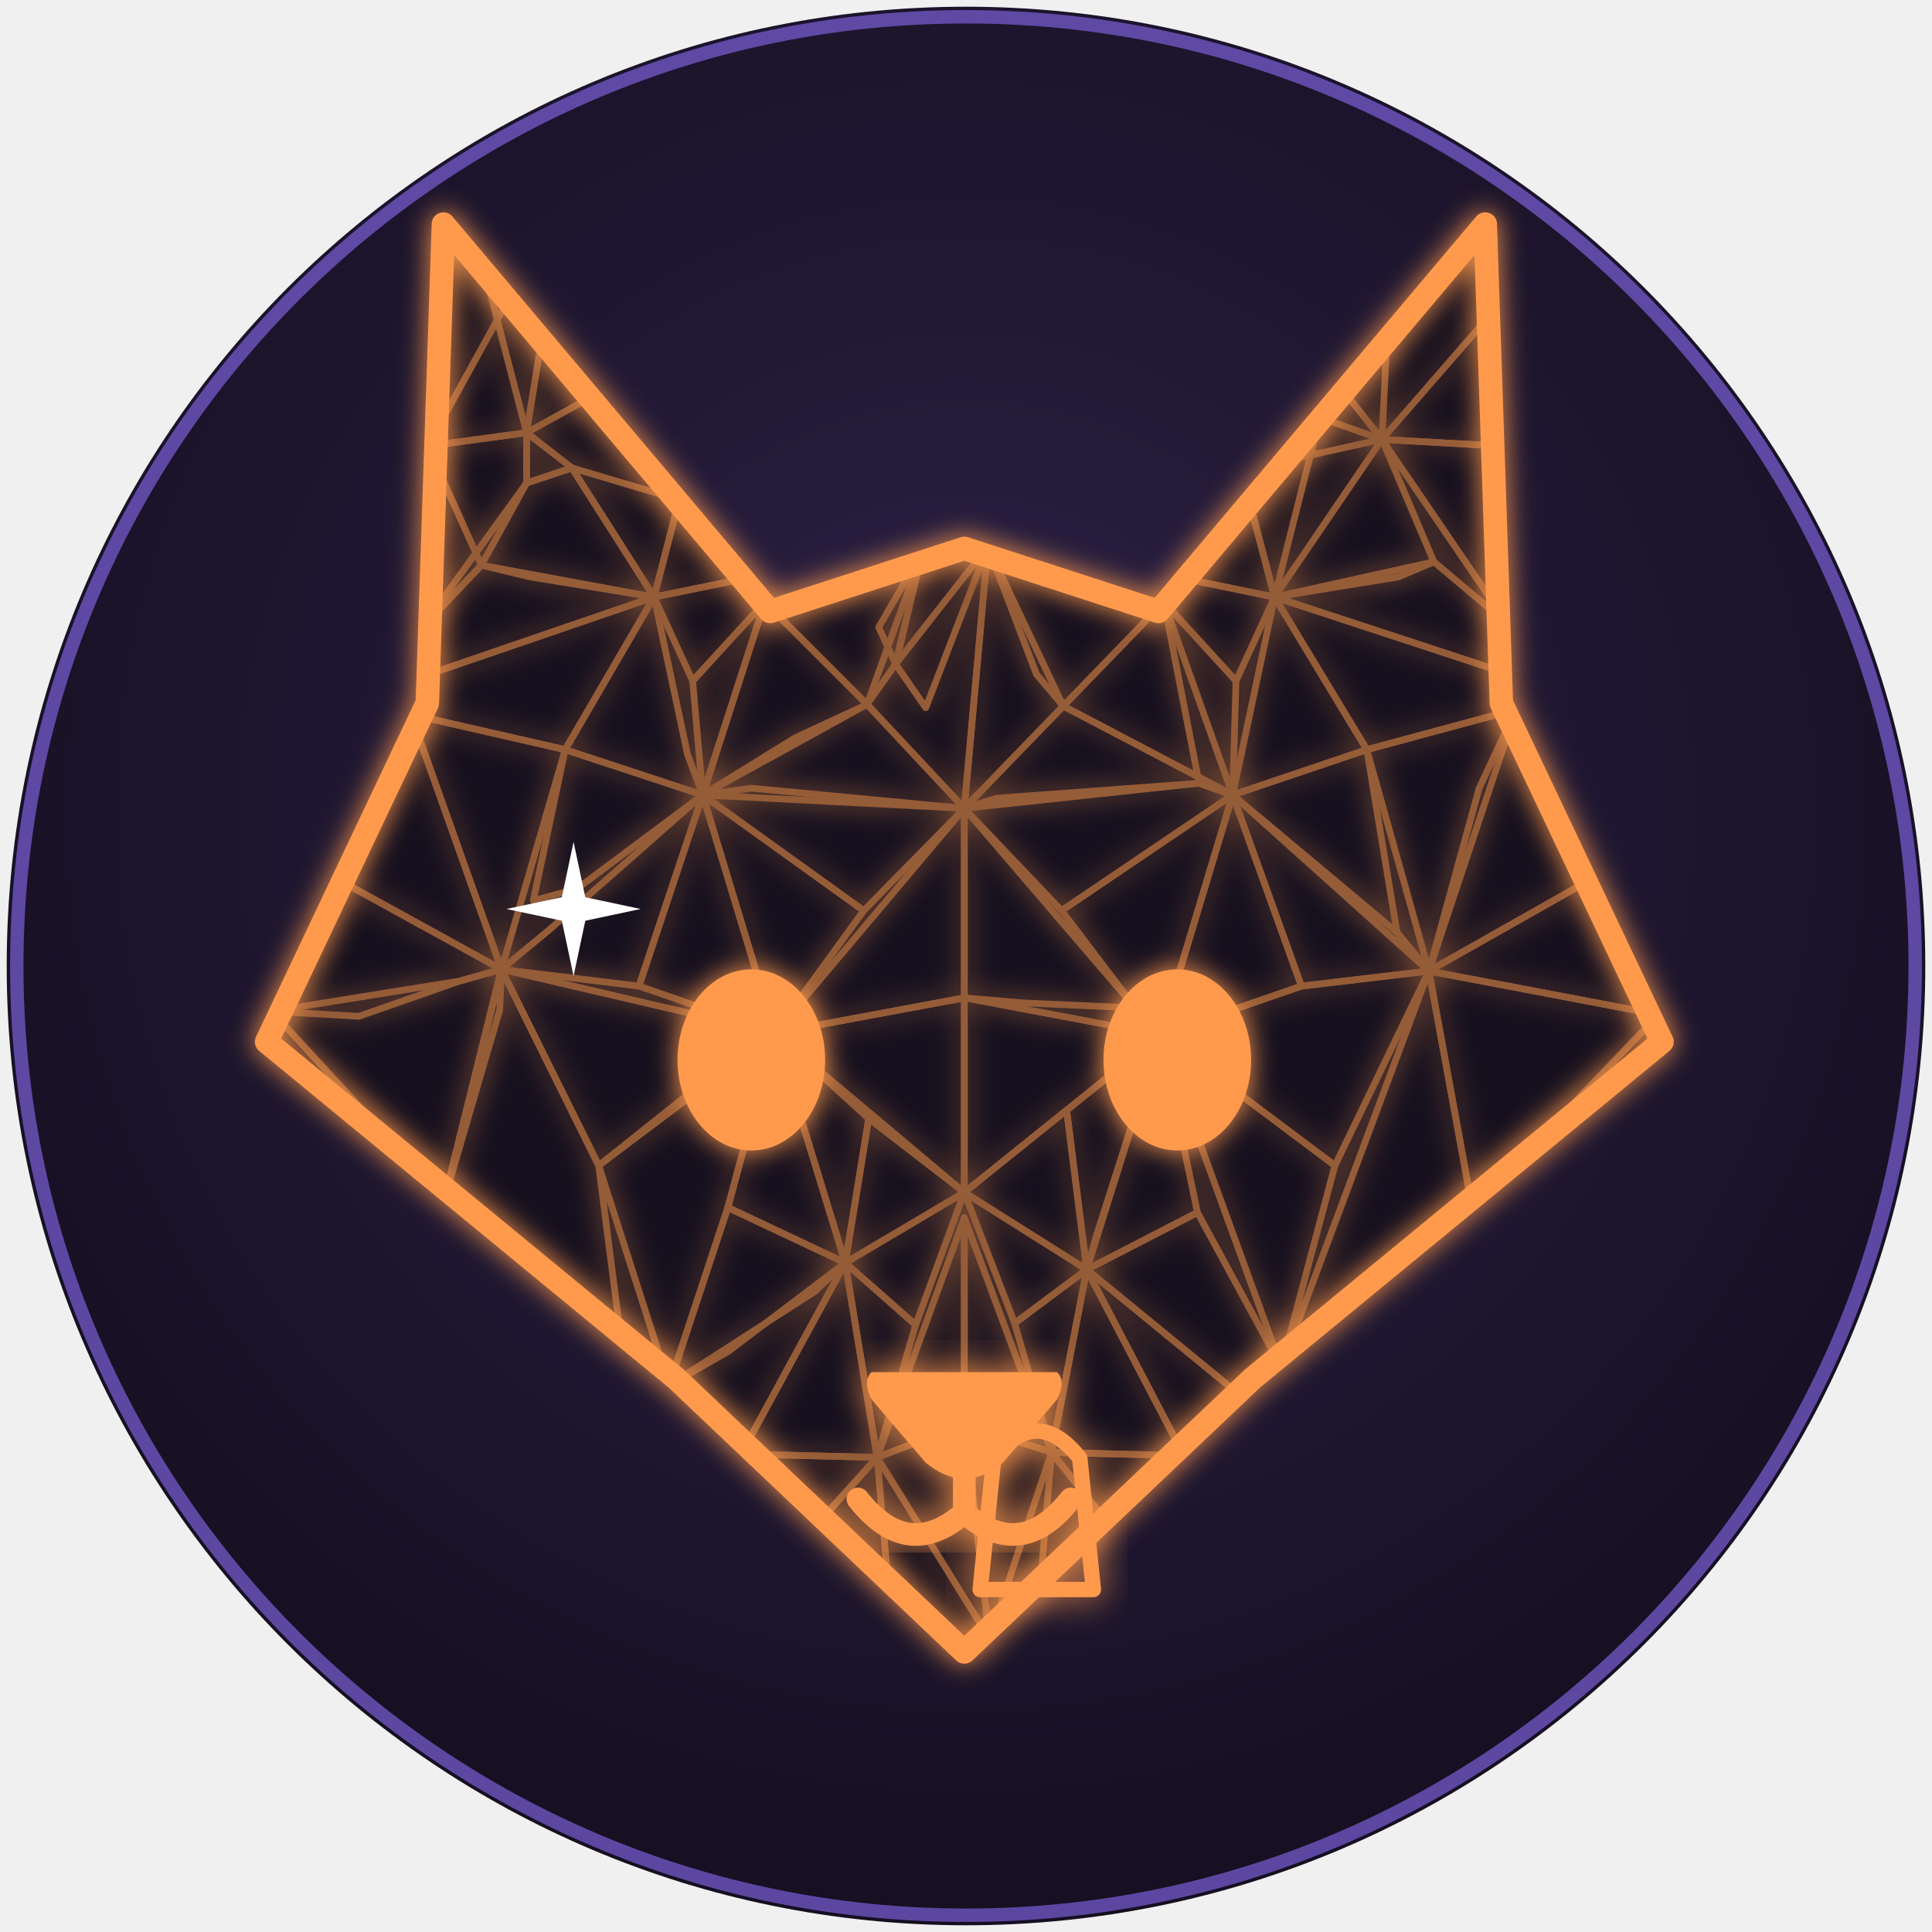
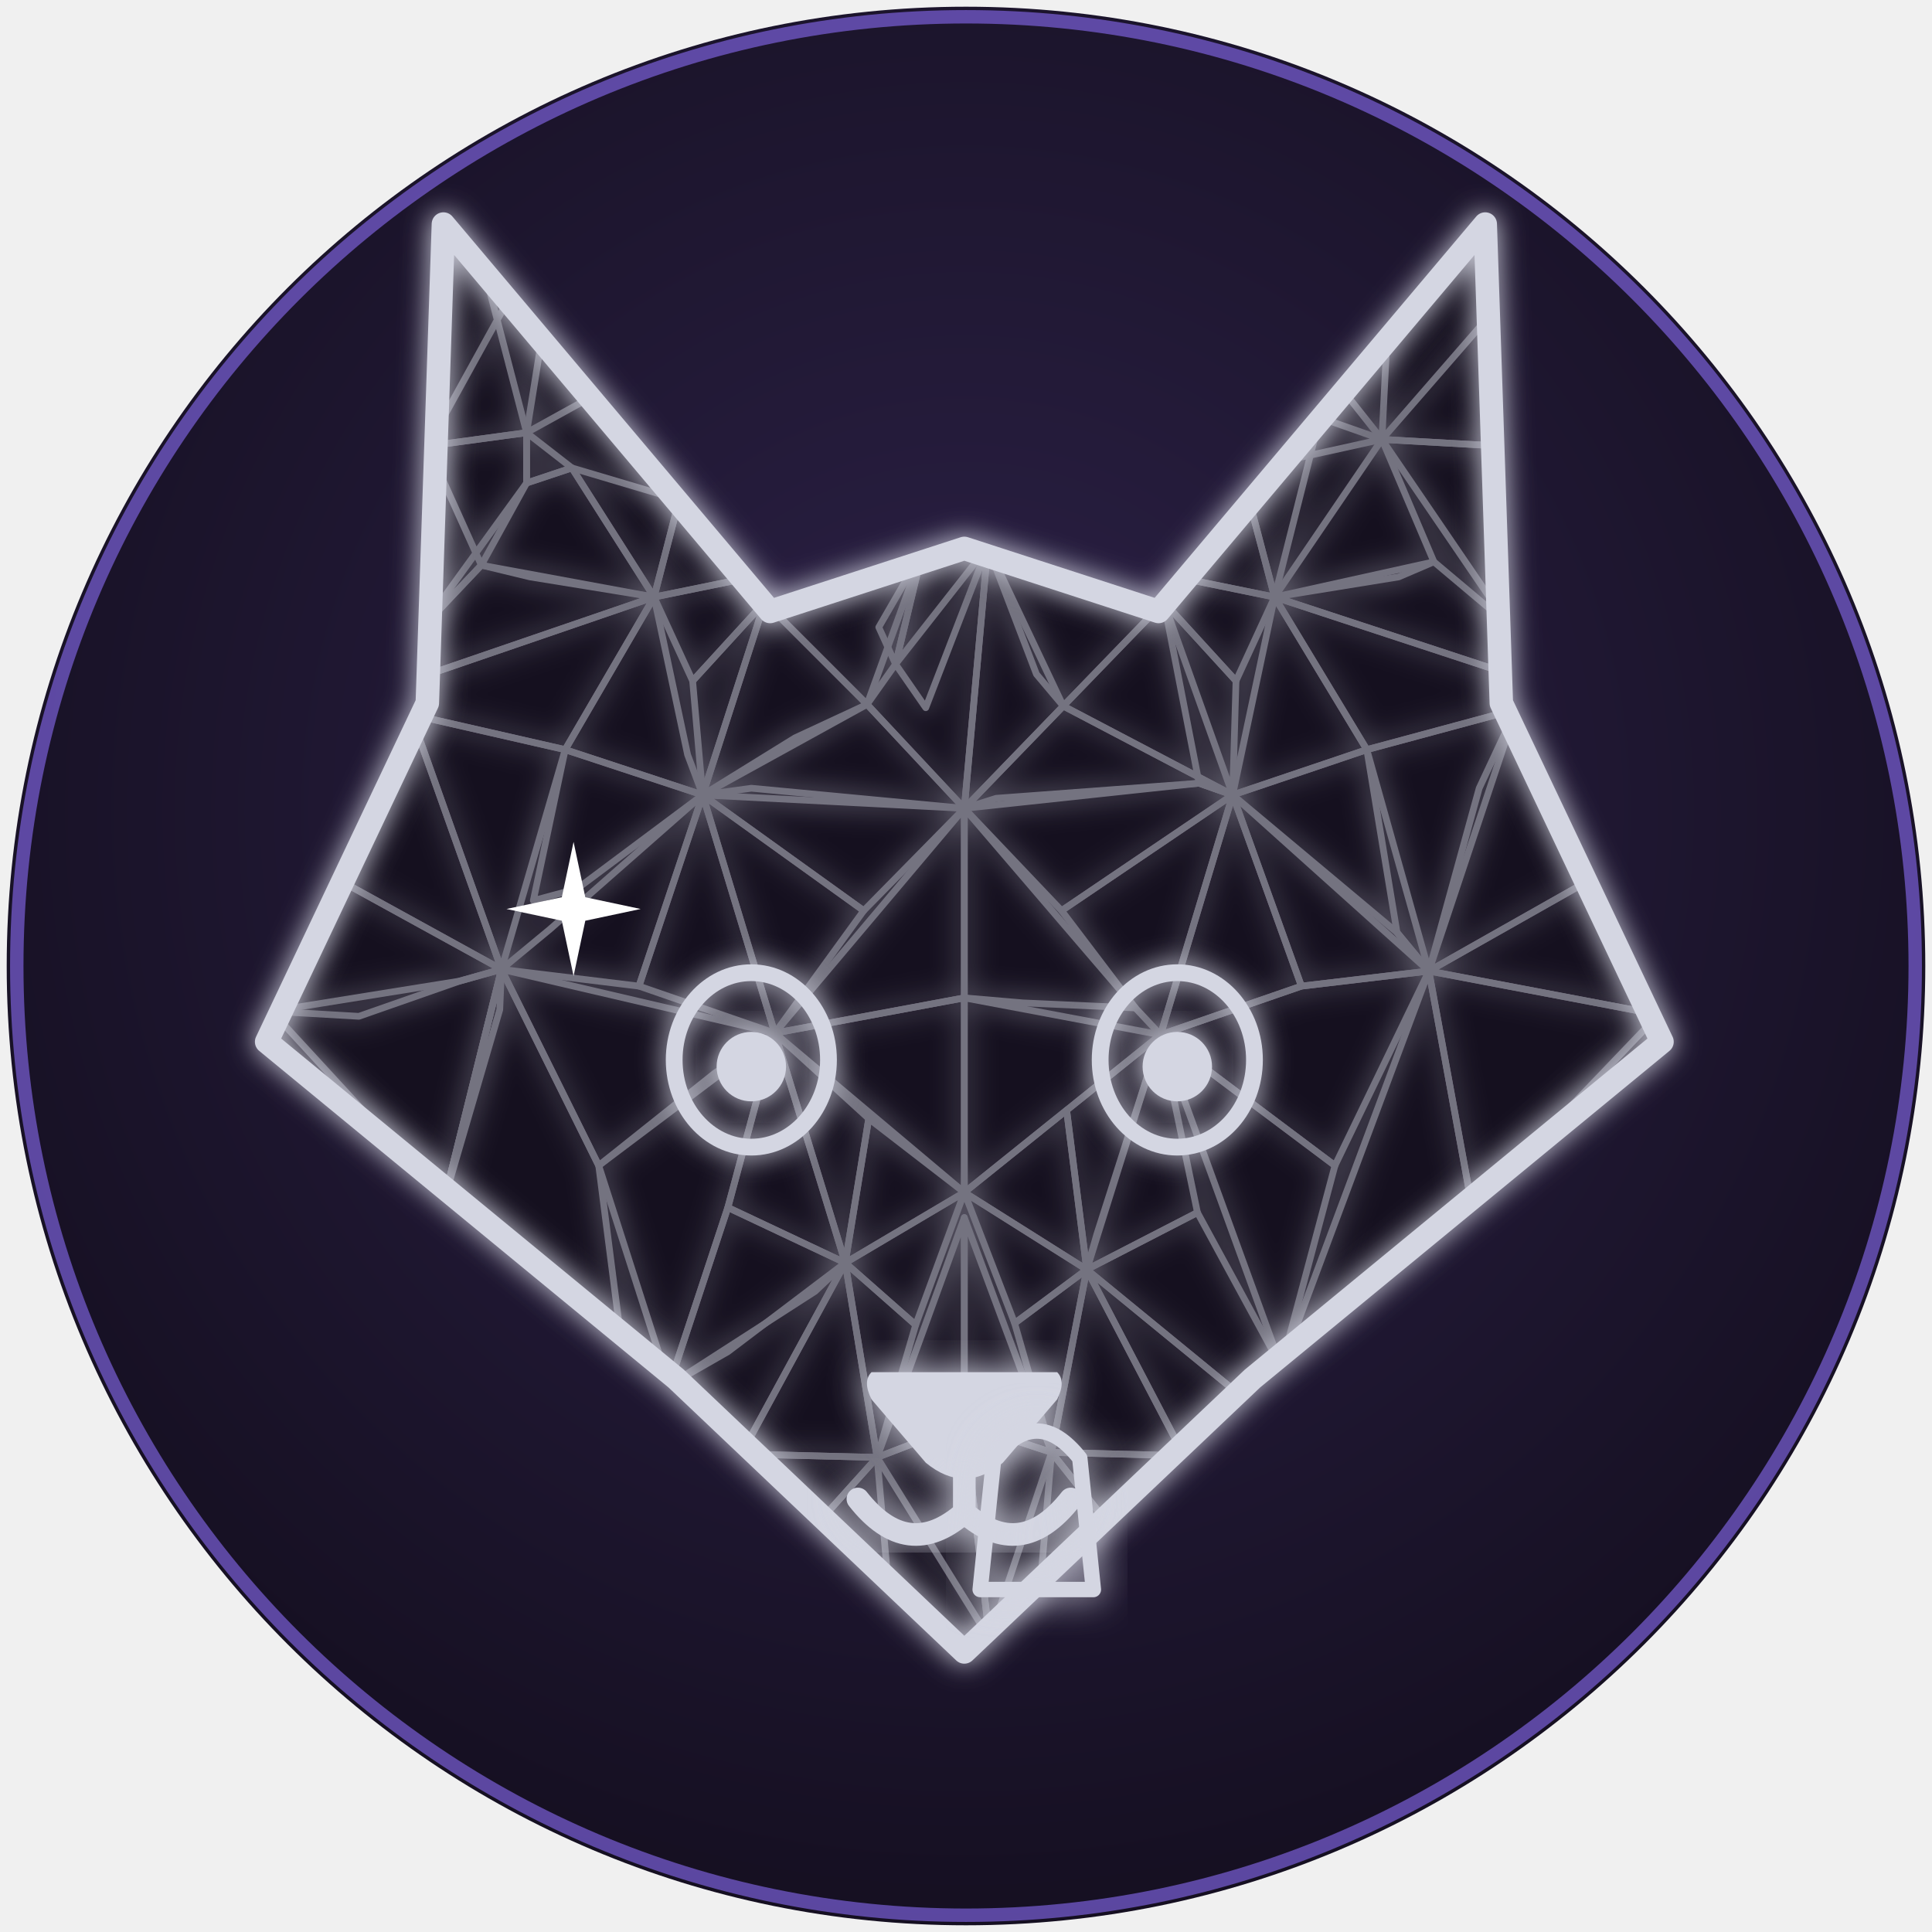
<svg xmlns="http://www.w3.org/2000/svg" viewBox="-38 -28 576 576" role="img" aria-label="Chico">
  <defs>
    <clipPath id="c-neon-chico">
      <circle cx="250" cy="260" r="286" />
    </clipPath>
    <clipPath id="head">
      <polygon points="94.2,38.8 191.6,154.3 249.5,135.5 307.4,154.3 404.8,38.8 409.6,181.6 457.5,282.6 335.4,383 249.5,464.5 163.6,383 41.5,282.6 89.4,181.6" />
    </clipPath>
    <radialGradient id="bg" cx="50%" cy="42%" r="65%">
      <stop offset="0" stop-color="#2c2147" />
      <stop offset="1" stop-color="#120d1c" />
    </radialGradient>
    <filter id="glow" x="-30%" y="-30%" width="160%" height="160%">
      <feGaussianBlur stdDeviation="4" result="b" />
      <feMerge>
        <feMergeNode in="b" />
        <feMergeNode in="SourceGraphic" />
      </feMerge>
    </filter>
  </defs>
  <g clip-path="url(#c-neon-chico)">
    <circle cx="250" cy="260" r="286" fill="url(#bg)" />
    <polygon points="94.2,38.8 191.6,154.3 249.5,135.5 307.4,154.3 404.8,38.8 409.6,181.6 457.5,282.6 335.4,383 249.5,464.5 163.6,383 41.5,282.6 89.4,181.6" fill="#15101f" />
-     <g clip-path="url(#head)" fill="none" stroke="#ff9a4d" stroke-width="2" stroke-linejoin="round" opacity="0.55" filter="url(#glow)">
+     <g clip-path="url(#head)" fill="none" stroke="#d4d6e2" stroke-width="2" stroke-linejoin="round" opacity="0.5" filter="url(#glow)">
      <polygon points="111.5,261 193,280 140.5,319.5" />
      <polygon points="308,280.5 350,266 388,261.5 360,319.5" />
      <polygon points="140.5,319.5 175,292 193,280 179,332 161.5,385" />
      <polygon points="308,280.5 360,319.5 344,379.5" />
      <polygon points="94.5,329.5 111.5,261 140.5,319.5 147.5,374 100.5,334.5" />
      <polygon points="43,273.5 69,275 99,264.5 111.5,261 94.5,329.5" />
      <polygon points="388,261.5 456.5,274.5 401,332.5" />
      <polygon points="344,379.5 388,261.5 401,332.5" />
      <polygon points="193,280 249.5,269.5 249.5,327.5" />
      <polygon points="249.5,269.5 308,280.5 280,303 249.5,327.5" />
      <polygon points="193,280 249.5,213 249.5,269.5" />
      <polygon points="249.5,213 300.5,272.5 267,271 249.5,269.5" />
      <polygon points="171.5,209 219.5,243.5 193,280" />
      <polygon points="329.5,209 369.5,195.5 378.5,250 388,261.5" />
      <polygon points="369.5,195.5 414,183.5 388,261.5" />
      <polygon points="84.5,185 130.5,195.5 111.5,261" />
      <polygon points="171.5,209 249.5,213 219.5,243.5" />
      <polygon points="249.5,213 319.5,205.5 329.5,209 278.5,243.5" />
      <polygon points="278.5,243.5 329.5,209 308,280.5 300.5,272.5" />
      <polygon points="152.5,266 171.5,209 193,280" />
      <polygon points="329.5,209 378.5,250 388,261.5 350,266" />
      <polygon points="308,280.5 329.5,209 350,266" />
      <polygon points="121,240.5 130.5,195.5 171.5,209 134,237" />
      <polygon points="61.5,233.5 84.5,185 111.5,261" />
      <polygon points="388,261.5 403,207 414,183.5 437.5,233.5" />
      <polygon points="388,261.5 437.5,233.5 456.5,274.5" />
      <polygon points="43,273.5 61.5,233.5 111.5,261 99,264.5" />
      <polygon points="126,249 171.5,209 152.5,266 111.5,261" />
      <polygon points="342,150 374,103 389.5,139.5" />
      <polygon points="161.5,385 179,332 214,348.5 179,375" />
      <polygon points="329.5,209 342,150 369.5,195.5" />
      <polygon points="87,174 157,150 130.5,195.5 84.5,185" />
      <polygon points="130.5,195.5 157,150 167,197 171.5,209" />
      <polygon points="119,116 132.5,111.5 157,150 105.5,140.5" />
      <polygon points="342,150 379,144 389.5,139.5 411.5,158 412,173" />
      <polygon points="87.5,159.5 105.5,140.5 120,144 157,150 87,174" />
      <polygon points="342,150 412,173 414,183.5 369.5,195.5" />
      <polygon points="286,350.5 319,333.5 344,379.5 333,389" />
      <polygon points="279,182.5 309,151.5 319.5,205.5 329.5,209" />
      <polygon points="171.5,209 220.5,182 249.5,213 186,207" />
      <polygon points="171.5,209 190,151.5 220.5,182 199,192" />
      <polygon points="193,280 214,348.5 179,332" />
      <polygon points="249.5,213 279,182.5 329.5,209 319.5,205.5 259,210" />
      <polygon points="256.5,135 271,173 279,182.5 249.5,213" />
      <polygon points="289,340 308,280.5 319,333.5 286,350.5" />
      <polygon points="223.5,406.5 249.5,396.5 257,460.5" />
      <polygon points="223.5,406.5 249.5,335 249.5,396.5" />
      <polygon points="249.5,335 275.5,405 249.5,396.5" />
      <polygon points="249.5,396.5 275.5,405 257,460.5" />
      <polygon points="183,405.5 214,348.5 223.5,406.5" />
      <polygon points="214,348.5 221,305.5 249.5,327.5" />
      <polygon points="275.5,405 286,350.5 315,406" />
      <polygon points="249.5,327.5 275,307 280,303 286,350.5" />
      <polygon points="161.5,385 205,357 214,348.5 183,405.5 176,398.5" />
      <polygon points="193,280 221,305.5 214,348.5" />
      <polygon points="280,303 308,280.5 286,350.5" />
      <polygon points="286,350.5 333,389 323,398.5 315,406" />
      <polygon points="407.5,64.5 409.5,105 374,103" />
      <polygon points="374,103 409.5,105 410.5,133 411.5,158" />
      <polygon points="256.5,135 309,151.5 279,182.5" />
      <polygon points="229,170 256.5,135 249.5,213 220.5,182" />
      <polygon points="105.5,140.5 89.5,105 119,101 119,116 87.5,159.5" />
      <polygon points="214,348.5 235,367 223.5,406.5" />
      <polygon points="190,151.5 237,136.5 220.5,182" />
      <polygon points="214,348.5 249.5,327.5 235,367" />
      <polygon points="249.5,327.5 286,350.5 264.5,366.5" />
      <polygon points="264.5,366.5 286,350.5 275.5,405" />
      <polygon points="113.5,61.5 106.5,53 119,101 89.5,105" />
      <polygon points="157,150 184,144.5 190,151.5 168.5,175" />
      <polygon points="168.5,175 190,151.5 171.5,209" />
      <polygon points="309,151.5 315,144.5 342,150 330.5,175" />
      <polygon points="309,151.5 330.5,175 329.5,209" />
      <polygon points="229,170 237,136.5 256.5,135 238,183" />
      <polygon points="183,405.5 223.5,406.5 205.5,426.5" />
      <polygon points="205.5,426.5 223.5,406.5 227,446.5" />
      <polygon points="275.5,405 315,406 293,427" />
      <polygon points="272,446.5 275.5,405 293,427" />
      <polygon points="334.5,121.5 355.5,96.5 342,150" />
      <polygon points="132.5,111.5 164.5,121 157,150" />
      <polygon points="164.5,121 184,144.5 157,150" />
      <polygon points="315,144.5 334.5,121.5 342,150" />
      <polygon points="123.5,73 138,90.5 119,101" />
      <polygon points="362.5,88.5 375.5,73 374,103" />
      <polygon points="344.5,109.5 355.5,96.5 374,103" />
      <polygon points="224,159 237,136.5 229,170" />
      <polygon points="94.5,329.5 111.5,261 111,273" />
      <polygon points="119,101 132.5,111.5 119,116" />
    </g>
-     <polygon points="94.2,38.8 191.6,154.3 249.5,135.5 307.4,154.3 404.8,38.8 409.6,181.6 457.5,282.6 335.4,383 249.5,464.5 163.6,383 41.5,282.6 89.4,181.6" fill="none" stroke="#ff9a4d" stroke-width="7" stroke-linejoin="round" filter="url(#glow)" />
+     <polygon points="94.2,38.8 191.6,154.3 249.5,135.5 307.4,154.3 404.8,38.8 409.6,181.6 457.5,282.6 335.4,383 249.5,464.5 163.6,383 41.5,282.6 89.4,181.6" fill="none" stroke="#d4d6e2" stroke-width="7" stroke-linejoin="round" filter="url(#glow)" />
    <path d="M133 223 L136.5 239.5 L153 243 L136.5 246.5 L133 263 L129.5 246.5 L113 243 L129.5 239.5 Z" fill="#ffffff" />
-     <ellipse cx="186" cy="288" rx="22" ry="27" fill="#ff9a4d" filter="url(#glow)" />
-     <ellipse cx="313" cy="288" rx="22" ry="27" fill="#ff9a4d" filter="url(#glow)" />
+     <ellipse cx="186" cy="288" rx="23" ry="26" fill="none" stroke="#d4d6e2" stroke-width="5" filter="url(#glow)" />
+     <circle cx="186" cy="290" r="10.35" fill="#d4d6e2" filter="url(#glow)" />
+     <ellipse cx="313" cy="288" rx="23" ry="26" fill="none" stroke="#d4d6e2" stroke-width="5" filter="url(#glow)" />
+     <circle cx="313" cy="290" r="10.35" fill="#d4d6e2" filter="url(#glow)" />
    <g transform="translate(249.5 400) scale(1.35) translate(-249.5 -400)">
-       <path d="M229 386 L270 386 Q272 388 270 392 L258 406 Q249.5 413 241 406 L229 392 Q227 388 229 386 Z" fill="#ff9a4d" filter="url(#glow)" />
-       <path d="M249.5 409 L249.5 417 M226 414 Q237 428 249.5 417 Q262 428 273 414" fill="none" stroke="#ff9a4d" stroke-width="5" stroke-linecap="round" stroke-linejoin="round" filter="url(#glow)" />
-       <path d="M253 434 L278 434 L275 405 Q265.5 393 256 405 Z" fill="none" stroke="#ff9a4d" stroke-width="3.4" stroke-linejoin="round" filter="url(#glow)" />
+       <path d="M229 386 L270 386 Q272 388 270 392 L258 406 Q249.5 413 241 406 L229 392 Q227 388 229 386 Z" fill="#d4d6e2" filter="url(#glow)" />
+       <path d="M249.5 409 L249.5 417 M226 414 Q237 428 249.5 417 Q262 428 273 414" fill="none" stroke="#d4d6e2" stroke-width="5" stroke-linecap="round" stroke-linejoin="round" filter="url(#glow)" />
+       <path d="M253 434 L278 434 L275 405 Q265.5 393 256 405 Z" fill="none" stroke="#d4d6e2" stroke-width="3.4" stroke-linejoin="round" filter="url(#glow)" />
    </g>
    <circle cx="250" cy="260" r="283" fill="none" stroke="#8b6cf5" stroke-width="4" opacity="0.6" />
  </g>
</svg>
